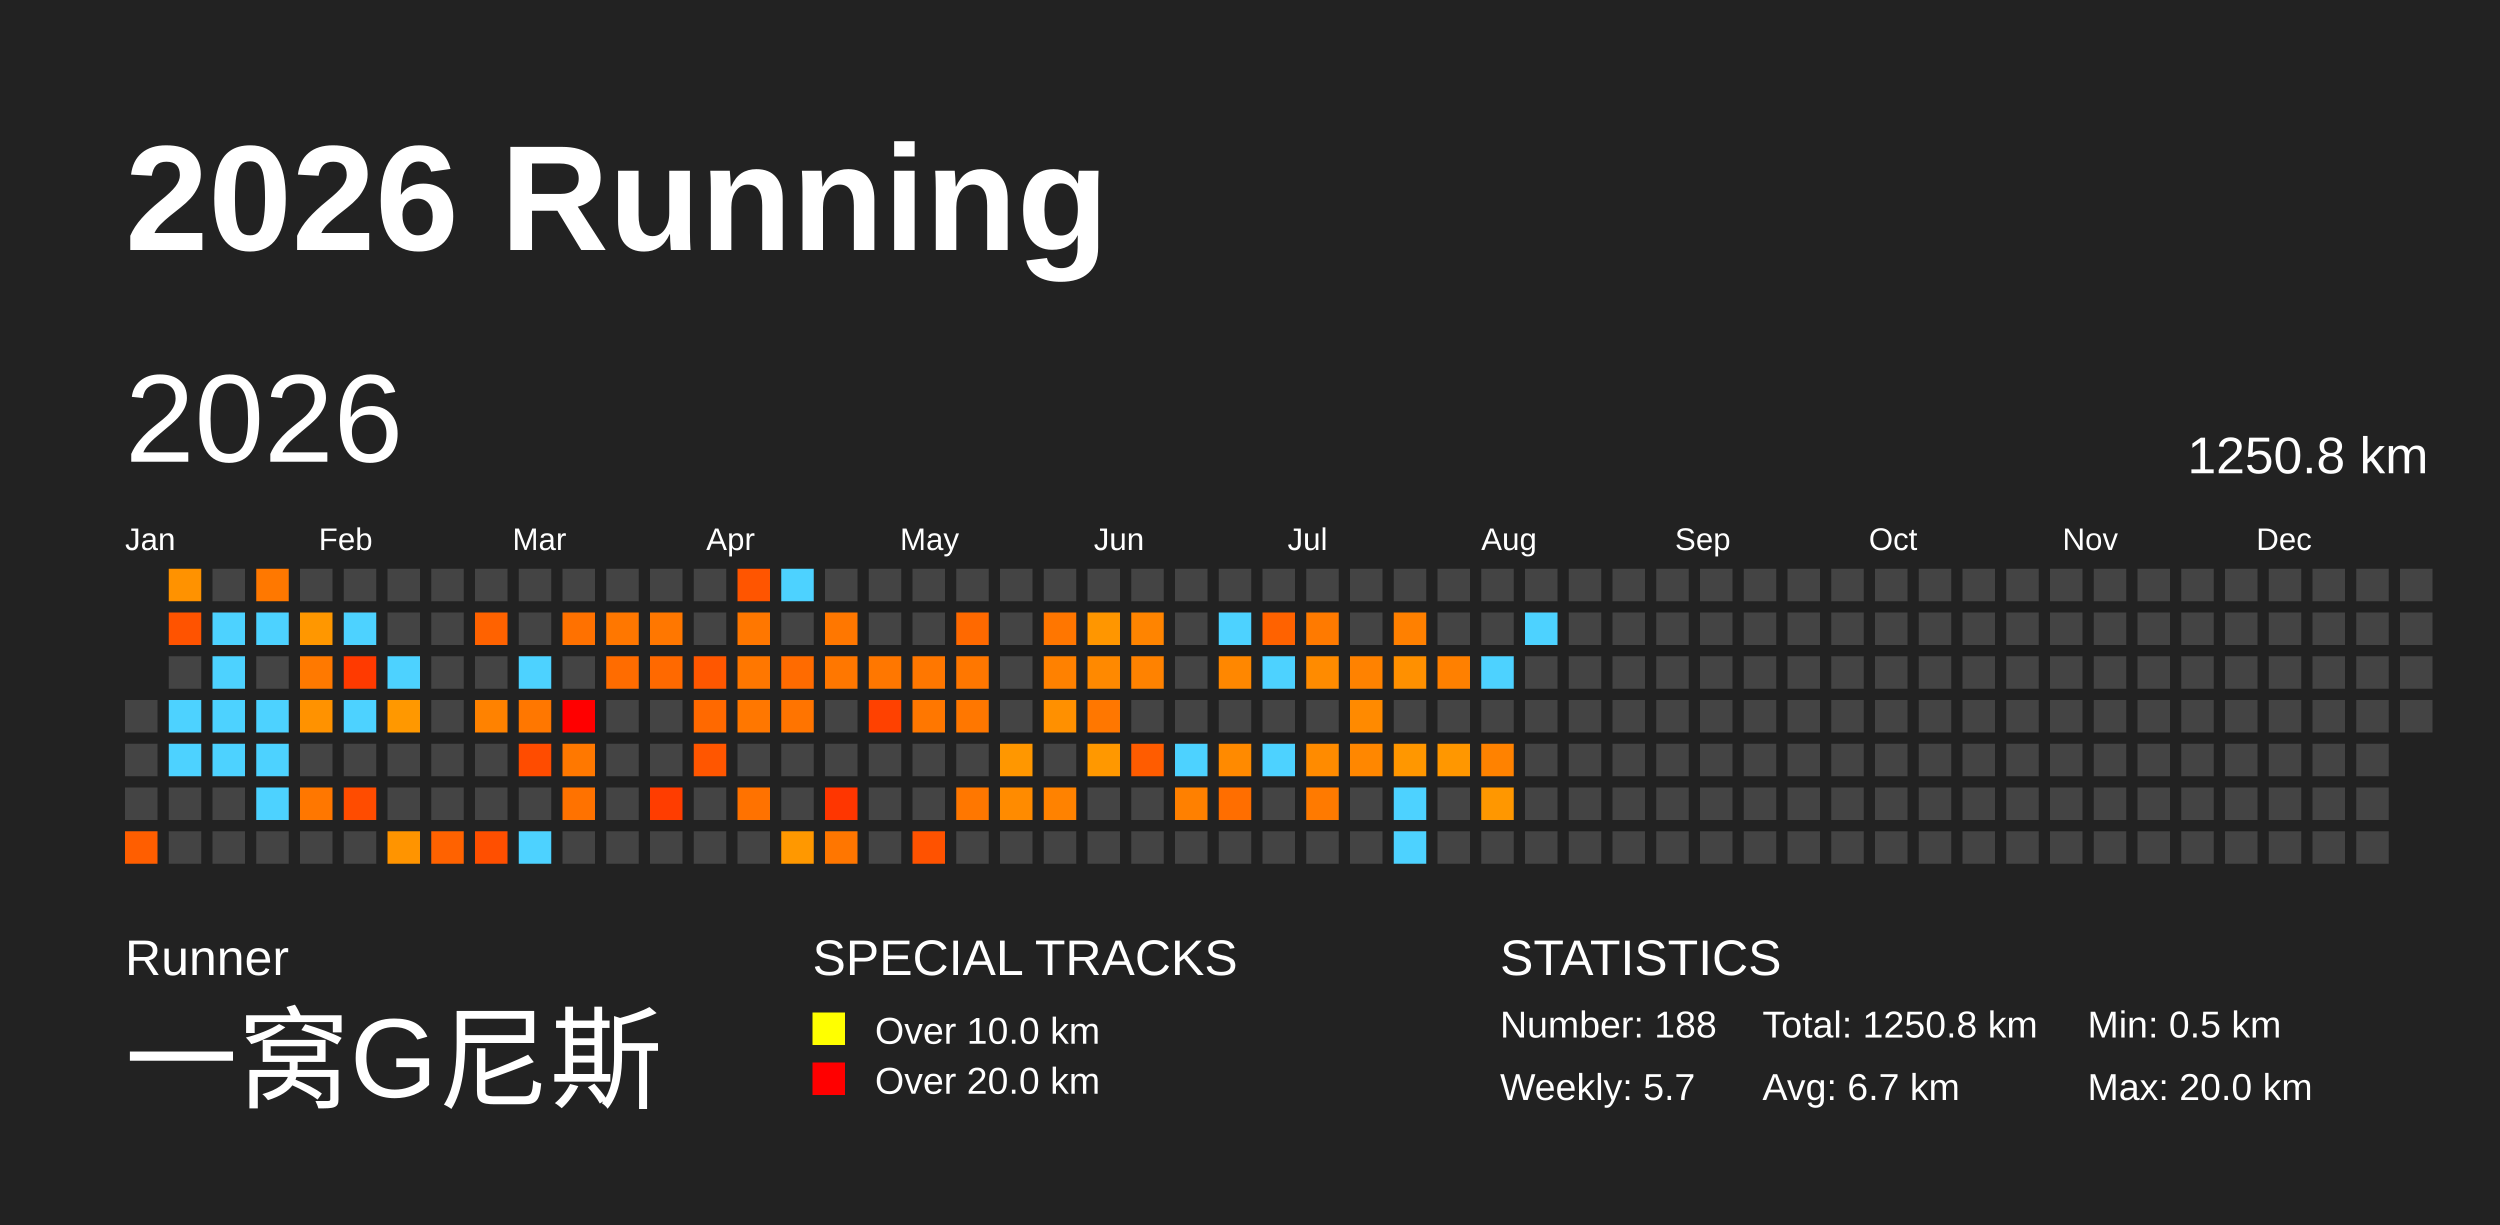
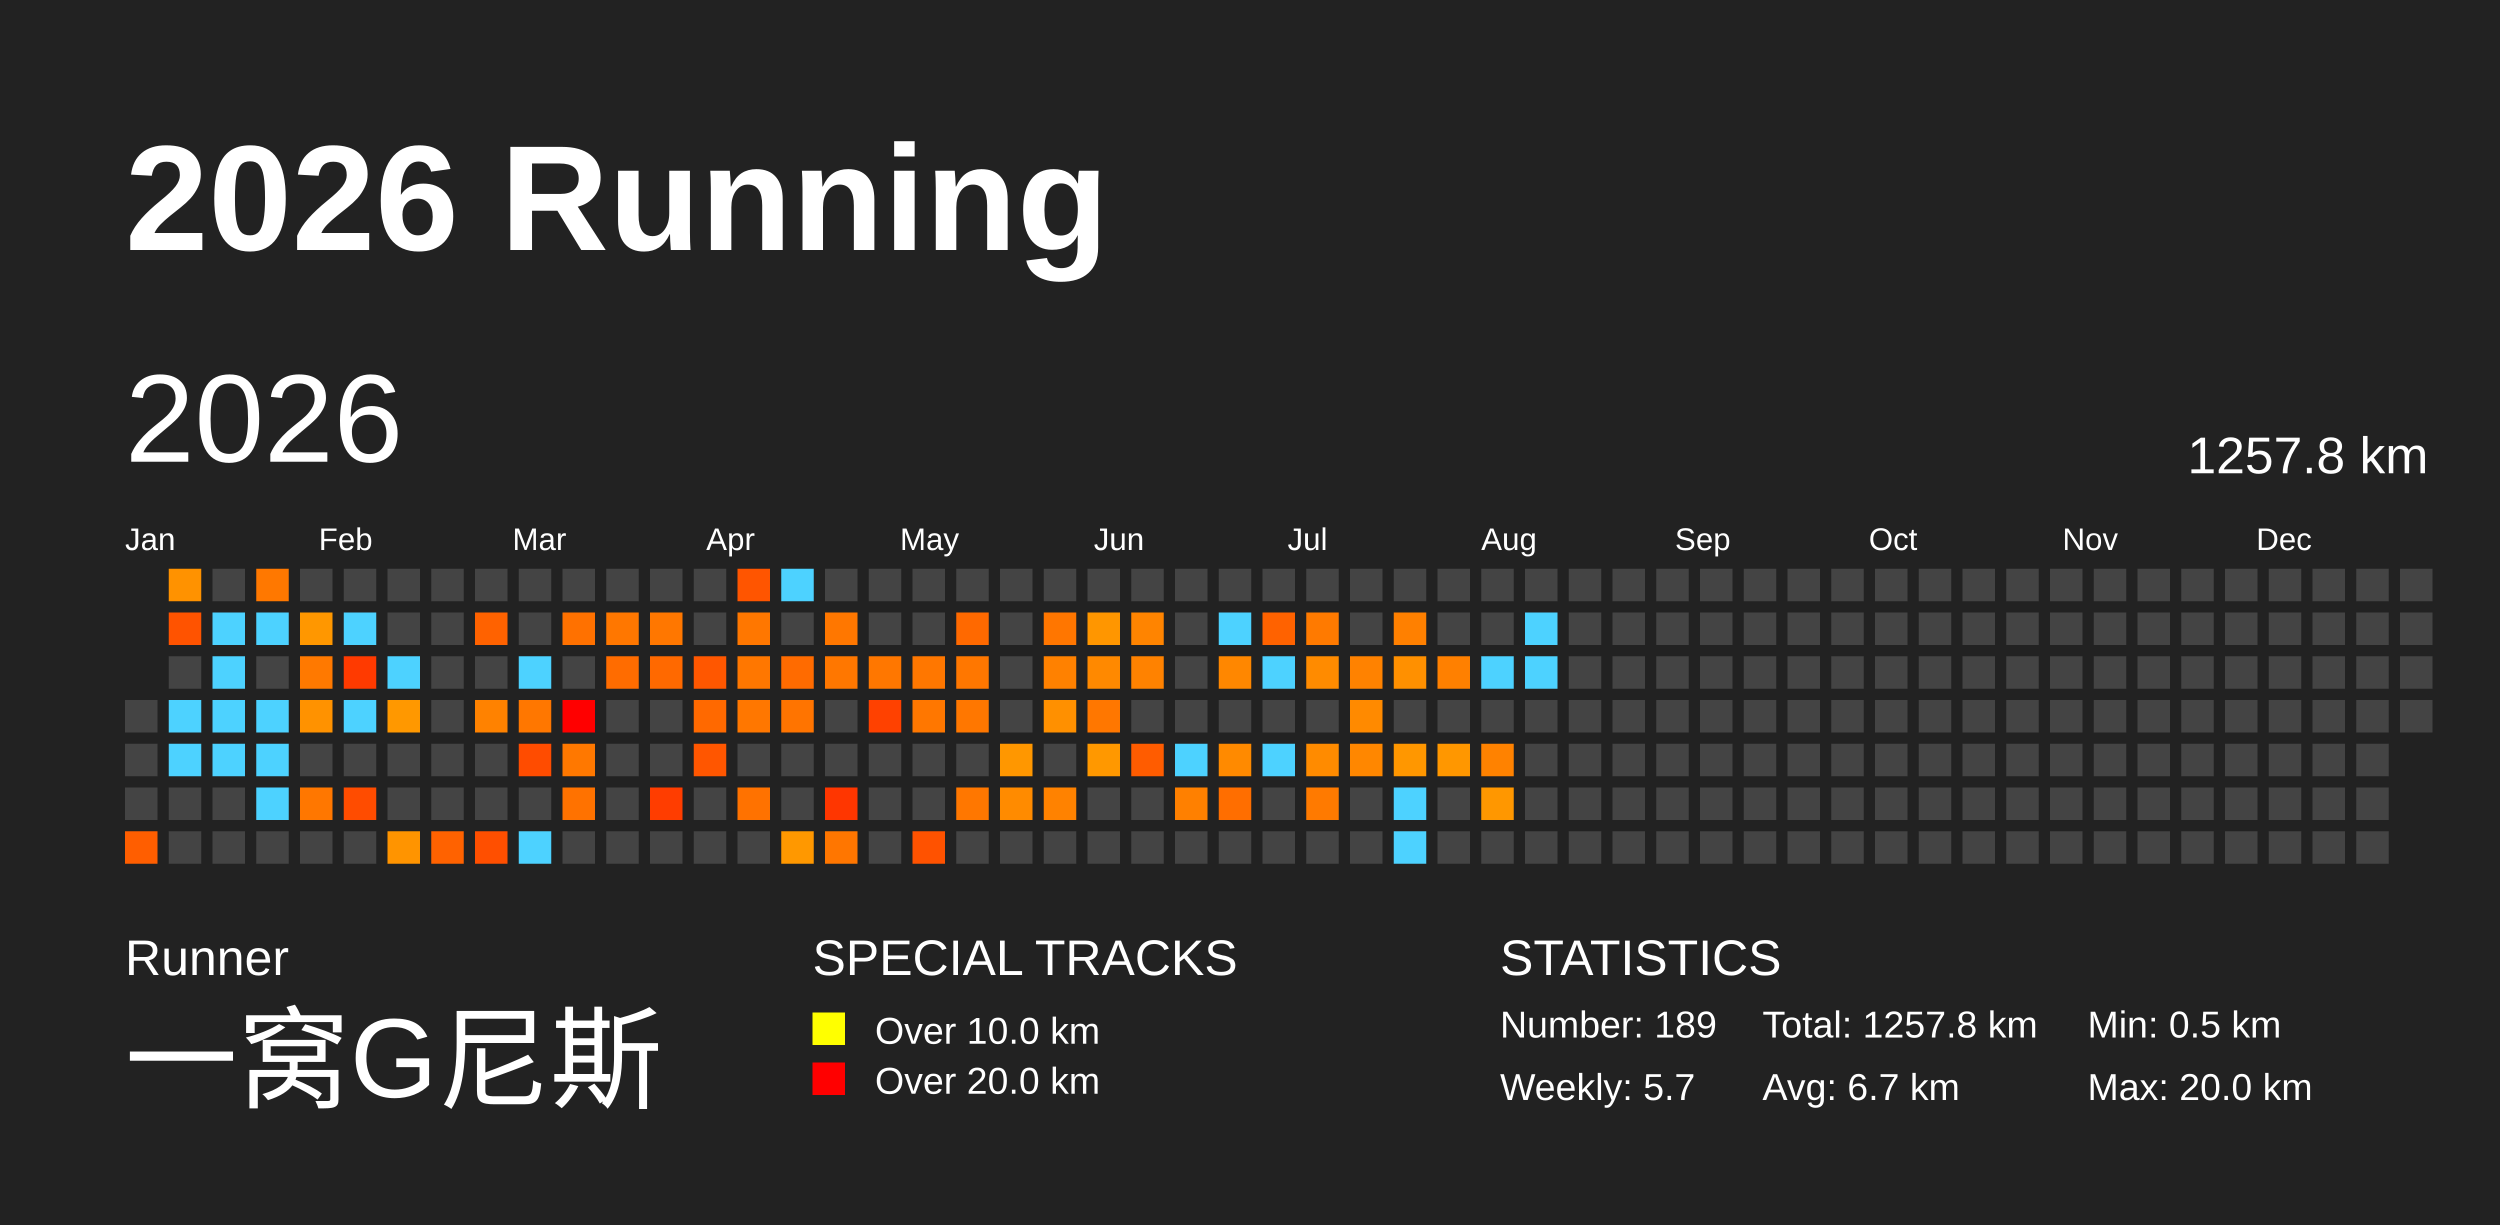
<svg xmlns="http://www.w3.org/2000/svg" baseProfile="full" height="98mm" version="1.1" viewBox="0,0,200,98" width="200mm">
  <defs />
  <rect fill="#222222" height="98" width="200" x="0" y="0" />
  <text fill="#FFFFFF" style="font-size:12px; font-family:Arial; font-weight:bold;" x="10" y="20">2026 Running</text>
  <text fill="#FFFFFF" style="font-size:4px; font-family:Arial" x="10" y="78">Runner</text>
  <text fill="#FFFFFF" style="font-size:9px; font-family:Arial" x="10" y="88">一窝G尼斯</text>
  <text fill="#FFFFFF" style="font-size:4px; font-family:Arial" x="65" y="78">SPECIAL TRACKS</text>
  <rect fill="yellow" height="2.6" width="2.6" x="65" y="81" />
  <text fill="#FFFFFF" style="font-size:3px; font-family:Arial" x="70" y="83.5">Over 10.0 km</text>
  <rect fill="red" height="2.6" width="2.6" x="65" y="85" />
  <text fill="#FFFFFF" style="font-size:3px; font-family:Arial" x="70" y="87.5">Over 20.0 km</text>
  <text fill="#FFFFFF" style="font-size:4px; font-family:Arial" x="120" y="78">STATISTICS</text>
-   <text fill="#FFFFFF" style="font-size:3px; font-family:Arial" x="120" y="83">Number: 188</text>
+   <text fill="#FFFFFF" style="font-size:3px; font-family:Arial" x="120" y="83">Number: 189</text>
  <text fill="#FFFFFF" style="font-size:3px; font-family:Arial" x="120" y="88">Weekly: 5.7</text>
-   <text fill="#FFFFFF" style="font-size:3px; font-family:Arial" x="141" y="83">Total: 1250.8 km</text>
+   <text fill="#FFFFFF" style="font-size:3px; font-family:Arial" x="141" y="83">Total: 1257.8 km</text>
  <text fill="#FFFFFF" style="font-size:3px; font-family:Arial" x="141" y="88">Avg: 6.7 km</text>
  <text fill="#FFFFFF" style="font-size:3px; font-family:Arial" x="167" y="83">Min: 0.5 km</text>
  <text fill="#FFFFFF" style="font-size:3px; font-family:Arial" x="167" y="88">Max: 20.0 km</text>
  <text dominant-baseline="hanging" fill="#FFFFFF" style="font-size:10.0px; font-family:Arial;" x="10" y="30">2026</text>
-   <text dominant-baseline="hanging" fill="#FFFFFF" style="font-size:4.125px; font-family:Arial;" x="175" y="35">1250.8 km</text>
+   <text dominant-baseline="hanging" fill="#FFFFFF" style="font-size:4.125px; font-family:Arial;" x="175" y="35">1257.8 km</text>
  <text fill="#FFFFFF" style="font-size:2.5px; font-family:Arial" x="10.0" y="44">Jan</text>
  <text fill="#FFFFFF" style="font-size:2.5px; font-family:Arial" x="25.5" y="44">Feb</text>
  <text fill="#FFFFFF" style="font-size:2.5px; font-family:Arial" x="41.0" y="44">Mar</text>
  <text fill="#FFFFFF" style="font-size:2.5px; font-family:Arial" x="56.5" y="44">Apr</text>
  <text fill="#FFFFFF" style="font-size:2.5px; font-family:Arial" x="72.0" y="44">May</text>
  <text fill="#FFFFFF" style="font-size:2.5px; font-family:Arial" x="87.5" y="44">Jun</text>
  <text fill="#FFFFFF" style="font-size:2.5px; font-family:Arial" x="103.0" y="44">Jul</text>
  <text fill="#FFFFFF" style="font-size:2.5px; font-family:Arial" x="118.5" y="44">Aug</text>
  <text fill="#FFFFFF" style="font-size:2.5px; font-family:Arial" x="134.0" y="44">Sep</text>
  <text fill="#FFFFFF" style="font-size:2.5px; font-family:Arial" x="149.5" y="44">Oct</text>
  <text fill="#FFFFFF" style="font-size:2.5px; font-family:Arial" x="165.0" y="44">Nov</text>
  <text fill="#FFFFFF" style="font-size:2.5px; font-family:Arial" x="180.5" y="44">Dec</text>
  <rect fill="#444444" height="2.6" width="2.6" x="10.0" y="56.0" />
  <rect fill="#444444" height="2.6" width="2.6" x="10.0" y="59.5" />
  <rect fill="#444444" height="2.6" width="2.6" x="10.0" y="63.0" />
  <rect fill="#ff5e00" height="2.6" width="2.6" x="10.0" y="66.5" />
  <rect fill="#ff9200" height="2.6" width="2.6" x="13.5" y="45.5" />
  <rect fill="#ff5300" height="2.6" width="2.6" x="13.5" y="49.0" />
  <rect fill="#444444" height="2.6" width="2.6" x="13.5" y="52.5" />
  <rect fill="#4dd2ff" height="2.6" width="2.6" x="13.5" y="56.0" />
  <rect fill="#4dd2ff" height="2.6" width="2.6" x="13.5" y="59.5" />
  <rect fill="#444444" height="2.6" width="2.6" x="13.5" y="63.0" />
  <rect fill="#444444" height="2.6" width="2.6" x="13.5" y="66.5" />
  <rect fill="#444444" height="2.6" width="2.6" x="17.0" y="45.5" />
  <rect fill="#4dd2ff" height="2.6" width="2.6" x="17.0" y="49.0" />
  <rect fill="#4dd2ff" height="2.6" width="2.6" x="17.0" y="52.5" />
  <rect fill="#4dd2ff" height="2.6" width="2.6" x="17.0" y="56.0" />
  <rect fill="#4dd2ff" height="2.6" width="2.6" x="17.0" y="59.5" />
  <rect fill="#444444" height="2.6" width="2.6" x="17.0" y="63.0" />
  <rect fill="#444444" height="2.6" width="2.6" x="17.0" y="66.5" />
  <rect fill="#ff7800" height="2.6" width="2.6" x="20.5" y="45.5" />
  <rect fill="#4dd2ff" height="2.6" width="2.6" x="20.5" y="49.0" />
  <rect fill="#444444" height="2.6" width="2.6" x="20.5" y="52.5" />
  <rect fill="#4dd2ff" height="2.6" width="2.6" x="20.5" y="56.0" />
  <rect fill="#4dd2ff" height="2.6" width="2.6" x="20.5" y="59.5" />
  <rect fill="#4dd2ff" height="2.6" width="2.6" x="20.5" y="63.0" />
  <rect fill="#444444" height="2.6" width="2.6" x="20.5" y="66.5" />
  <rect fill="#444444" height="2.6" width="2.6" x="24.0" y="45.5" />
  <rect fill="#ff9700" height="2.6" width="2.6" x="24.0" y="49.0" />
  <rect fill="#ff7900" height="2.6" width="2.6" x="24.0" y="52.5" />
  <rect fill="#ff9200" height="2.6" width="2.6" x="24.0" y="56.0" />
  <rect fill="#444444" height="2.6" width="2.6" x="24.0" y="59.5" />
  <rect fill="#ff7700" height="2.6" width="2.6" x="24.0" y="63.0" />
  <rect fill="#444444" height="2.6" width="2.6" x="24.0" y="66.5" />
  <rect fill="#444444" height="2.6" width="2.6" x="27.5" y="45.5" />
  <rect fill="#4dd2ff" height="2.6" width="2.6" x="27.5" y="49.0" />
  <rect fill="#ff3a00" height="2.6" width="2.6" x="27.5" y="52.5" />
  <rect fill="#4dd2ff" height="2.6" width="2.6" x="27.5" y="56.0" />
  <rect fill="#444444" height="2.6" width="2.6" x="27.5" y="59.5" />
  <rect fill="#ff4c00" height="2.6" width="2.6" x="27.5" y="63.0" />
  <rect fill="#444444" height="2.6" width="2.6" x="27.5" y="66.5" />
  <rect fill="#444444" height="2.6" width="2.6" x="31.0" y="45.5" />
  <rect fill="#444444" height="2.6" width="2.6" x="31.0" y="49.0" />
  <rect fill="#4dd2ff" height="2.6" width="2.6" x="31.0" y="52.5" />
  <rect fill="#ff9800" height="2.6" width="2.6" x="31.0" y="56.0" />
  <rect fill="#444444" height="2.6" width="2.6" x="31.0" y="59.5" />
  <rect fill="#444444" height="2.6" width="2.6" x="31.0" y="63.0" />
  <rect fill="#ff9400" height="2.6" width="2.6" x="31.0" y="66.5" />
  <rect fill="#444444" height="2.6" width="2.6" x="34.5" y="45.5" />
  <rect fill="#444444" height="2.6" width="2.6" x="34.5" y="49.0" />
  <rect fill="#444444" height="2.6" width="2.6" x="34.5" y="52.5" />
  <rect fill="#444444" height="2.6" width="2.6" x="34.5" y="56.0" />
  <rect fill="#444444" height="2.6" width="2.6" x="34.5" y="59.5" />
  <rect fill="#444444" height="2.6" width="2.6" x="34.5" y="63.0" />
  <rect fill="#ff6200" height="2.6" width="2.6" x="34.5" y="66.5" />
  <rect fill="#444444" height="2.6" width="2.6" x="38.0" y="45.5" />
  <rect fill="#ff6200" height="2.6" width="2.6" x="38.0" y="49.0" />
  <rect fill="#444444" height="2.6" width="2.6" x="38.0" y="52.5" />
  <rect fill="#ff8200" height="2.6" width="2.6" x="38.0" y="56.0" />
  <rect fill="#444444" height="2.6" width="2.6" x="38.0" y="59.5" />
  <rect fill="#444444" height="2.6" width="2.6" x="38.0" y="63.0" />
  <rect fill="#ff4f00" height="2.6" width="2.6" x="38.0" y="66.5" />
  <rect fill="#444444" height="2.6" width="2.6" x="41.5" y="45.5" />
  <rect fill="#444444" height="2.6" width="2.6" x="41.5" y="49.0" />
  <rect fill="#4dd2ff" height="2.6" width="2.6" x="41.5" y="52.5" />
  <rect fill="#ff7700" height="2.6" width="2.6" x="41.5" y="56.0" />
  <rect fill="#ff4c00" height="2.6" width="2.6" x="41.5" y="59.5" />
  <rect fill="#444444" height="2.6" width="2.6" x="41.5" y="63.0" />
  <rect fill="#4dd2ff" height="2.6" width="2.6" x="41.5" y="66.5" />
  <rect fill="#444444" height="2.6" width="2.6" x="45.0" y="45.5" />
  <rect fill="#ff7100" height="2.6" width="2.6" x="45.0" y="49.0" />
  <rect fill="#444444" height="2.6" width="2.6" x="45.0" y="52.5" />
  <rect fill="red" height="2.6" width="2.6" x="45.0" y="56.0" />
  <rect fill="#ff7800" height="2.6" width="2.6" x="45.0" y="59.5" />
  <rect fill="#ff7200" height="2.6" width="2.6" x="45.0" y="63.0" />
  <rect fill="#444444" height="2.6" width="2.6" x="45.0" y="66.5" />
  <rect fill="#444444" height="2.6" width="2.6" x="48.5" y="45.5" />
  <rect fill="#ff7700" height="2.6" width="2.6" x="48.5" y="49.0" />
  <rect fill="#ff6c00" height="2.6" width="2.6" x="48.5" y="52.5" />
  <rect fill="#444444" height="2.6" width="2.6" x="48.5" y="56.0" />
  <rect fill="#444444" height="2.6" width="2.6" x="48.5" y="59.5" />
  <rect fill="#444444" height="2.6" width="2.6" x="48.5" y="63.0" />
  <rect fill="#444444" height="2.6" width="2.6" x="48.5" y="66.5" />
  <rect fill="#444444" height="2.6" width="2.6" x="52.0" y="45.5" />
  <rect fill="#ff7700" height="2.6" width="2.6" x="52.0" y="49.0" />
  <rect fill="#ff6900" height="2.6" width="2.6" x="52.0" y="52.5" />
  <rect fill="#444444" height="2.6" width="2.6" x="52.0" y="56.0" />
  <rect fill="#444444" height="2.6" width="2.6" x="52.0" y="59.5" />
  <rect fill="#ff3d00" height="2.6" width="2.6" x="52.0" y="63.0" />
  <rect fill="#444444" height="2.6" width="2.6" x="52.0" y="66.5" />
  <rect fill="#444444" height="2.6" width="2.6" x="55.5" y="45.5" />
  <rect fill="#444444" height="2.6" width="2.6" x="55.5" y="49.0" />
  <rect fill="#ff5700" height="2.6" width="2.6" x="55.5" y="52.5" />
  <rect fill="#ff6900" height="2.6" width="2.6" x="55.5" y="56.0" />
  <rect fill="#ff5600" height="2.6" width="2.6" x="55.5" y="59.5" />
  <rect fill="#444444" height="2.6" width="2.6" x="55.5" y="63.0" />
  <rect fill="#444444" height="2.6" width="2.6" x="55.5" y="66.5" />
  <rect fill="#ff5500" height="2.6" width="2.6" x="59.0" y="45.5" />
  <rect fill="#ff7700" height="2.6" width="2.6" x="59.0" y="49.0" />
  <rect fill="#ff7700" height="2.6" width="2.6" x="59.0" y="52.5" />
  <rect fill="#ff7700" height="2.6" width="2.6" x="59.0" y="56.0" />
  <rect fill="#444444" height="2.6" width="2.6" x="59.0" y="59.5" />
  <rect fill="#ff7200" height="2.6" width="2.6" x="59.0" y="63.0" />
  <rect fill="#444444" height="2.6" width="2.6" x="59.0" y="66.5" />
  <rect fill="#4dd2ff" height="2.6" width="2.6" x="62.5" y="45.5" />
  <rect fill="#444444" height="2.6" width="2.6" x="62.5" y="49.0" />
  <rect fill="#ff6b00" height="2.6" width="2.6" x="62.5" y="52.5" />
  <rect fill="#ff7400" height="2.6" width="2.6" x="62.5" y="56.0" />
  <rect fill="#444444" height="2.6" width="2.6" x="62.5" y="59.5" />
  <rect fill="#444444" height="2.6" width="2.6" x="62.5" y="63.0" />
  <rect fill="#ff9800" height="2.6" width="2.6" x="62.5" y="66.5" />
  <rect fill="#444444" height="2.6" width="2.6" x="66.0" y="45.5" />
  <rect fill="#ff7700" height="2.6" width="2.6" x="66.0" y="49.0" />
  <rect fill="#ff7700" height="2.6" width="2.6" x="66.0" y="52.5" />
  <rect fill="#444444" height="2.6" width="2.6" x="66.0" y="56.0" />
  <rect fill="#444444" height="2.6" width="2.6" x="66.0" y="59.5" />
  <rect fill="#ff3600" height="2.6" width="2.6" x="66.0" y="63.0" />
  <rect fill="#ff7600" height="2.6" width="2.6" x="66.0" y="66.5" />
  <rect fill="#444444" height="2.6" width="2.6" x="69.5" y="45.5" />
  <rect fill="#444444" height="2.6" width="2.6" x="69.5" y="49.0" />
  <rect fill="#ff7700" height="2.6" width="2.6" x="69.5" y="52.5" />
  <rect fill="#ff4100" height="2.6" width="2.6" x="69.5" y="56.0" />
  <rect fill="#444444" height="2.6" width="2.6" x="69.5" y="59.5" />
  <rect fill="#444444" height="2.6" width="2.6" x="69.5" y="63.0" />
  <rect fill="#444444" height="2.6" width="2.6" x="69.5" y="66.5" />
  <rect fill="#444444" height="2.6" width="2.6" x="73.0" y="45.5" />
  <rect fill="#444444" height="2.6" width="2.6" x="73.0" y="49.0" />
  <rect fill="#ff7700" height="2.6" width="2.6" x="73.0" y="52.5" />
  <rect fill="#ff7700" height="2.6" width="2.6" x="73.0" y="56.0" />
  <rect fill="#444444" height="2.6" width="2.6" x="73.0" y="59.5" />
  <rect fill="#444444" height="2.6" width="2.6" x="73.0" y="63.0" />
  <rect fill="#ff5200" height="2.6" width="2.6" x="73.0" y="66.5" />
  <rect fill="#444444" height="2.6" width="2.6" x="76.5" y="45.5" />
  <rect fill="#ff6900" height="2.6" width="2.6" x="76.5" y="49.0" />
  <rect fill="#ff7700" height="2.6" width="2.6" x="76.5" y="52.5" />
  <rect fill="#ff7700" height="2.6" width="2.6" x="76.5" y="56.0" />
  <rect fill="#444444" height="2.6" width="2.6" x="76.5" y="59.5" />
  <rect fill="#ff7700" height="2.6" width="2.6" x="76.5" y="63.0" />
  <rect fill="#444444" height="2.6" width="2.6" x="76.5" y="66.5" />
  <rect fill="#444444" height="2.6" width="2.6" x="80.0" y="45.5" />
  <rect fill="#444444" height="2.6" width="2.6" x="80.0" y="49.0" />
  <rect fill="#444444" height="2.6" width="2.6" x="80.0" y="52.5" />
  <rect fill="#444444" height="2.6" width="2.6" x="80.0" y="56.0" />
  <rect fill="#ff9700" height="2.6" width="2.6" x="80.0" y="59.5" />
  <rect fill="#ff8b00" height="2.6" width="2.6" x="80.0" y="63.0" />
  <rect fill="#444444" height="2.6" width="2.6" x="80.0" y="66.5" />
  <rect fill="#444444" height="2.6" width="2.6" x="83.5" y="45.5" />
  <rect fill="#ff7600" height="2.6" width="2.6" x="83.5" y="49.0" />
  <rect fill="#ff8100" height="2.6" width="2.6" x="83.5" y="52.5" />
  <rect fill="#ff9000" height="2.6" width="2.6" x="83.5" y="56.0" />
  <rect fill="#444444" height="2.6" width="2.6" x="83.5" y="59.5" />
  <rect fill="#ff8200" height="2.6" width="2.6" x="83.5" y="63.0" />
  <rect fill="#444444" height="2.6" width="2.6" x="83.5" y="66.5" />
  <rect fill="#444444" height="2.6" width="2.6" x="87.0" y="45.5" />
  <rect fill="#ff9600" height="2.6" width="2.6" x="87.0" y="49.0" />
  <rect fill="#ff8900" height="2.6" width="2.6" x="87.0" y="52.5" />
  <rect fill="#ff7700" height="2.6" width="2.6" x="87.0" y="56.0" />
  <rect fill="#ff9800" height="2.6" width="2.6" x="87.0" y="59.5" />
  <rect fill="#444444" height="2.6" width="2.6" x="87.0" y="63.0" />
  <rect fill="#444444" height="2.6" width="2.6" x="87.0" y="66.5" />
  <rect fill="#444444" height="2.6" width="2.6" x="90.5" y="45.5" />
  <rect fill="#ff8400" height="2.6" width="2.6" x="90.5" y="49.0" />
  <rect fill="#ff8200" height="2.6" width="2.6" x="90.5" y="52.5" />
  <rect fill="#444444" height="2.6" width="2.6" x="90.5" y="56.0" />
  <rect fill="#ff5c00" height="2.6" width="2.6" x="90.5" y="59.5" />
  <rect fill="#444444" height="2.6" width="2.6" x="90.5" y="63.0" />
  <rect fill="#444444" height="2.6" width="2.6" x="90.5" y="66.5" />
  <rect fill="#444444" height="2.6" width="2.6" x="94.0" y="45.5" />
  <rect fill="#444444" height="2.6" width="2.6" x="94.0" y="49.0" />
  <rect fill="#444444" height="2.6" width="2.6" x="94.0" y="52.5" />
  <rect fill="#444444" height="2.6" width="2.6" x="94.0" y="56.0" />
  <rect fill="#4dd2ff" height="2.6" width="2.6" x="94.0" y="59.5" />
  <rect fill="#ff8000" height="2.6" width="2.6" x="94.0" y="63.0" />
  <rect fill="#444444" height="2.6" width="2.6" x="94.0" y="66.5" />
  <rect fill="#444444" height="2.6" width="2.6" x="97.5" y="45.5" />
  <rect fill="#4dd2ff" height="2.6" width="2.6" x="97.5" y="49.0" />
  <rect fill="#ff8700" height="2.6" width="2.6" x="97.5" y="52.5" />
  <rect fill="#444444" height="2.6" width="2.6" x="97.5" y="56.0" />
  <rect fill="#ff8a00" height="2.6" width="2.6" x="97.5" y="59.5" />
  <rect fill="#ff6e00" height="2.6" width="2.6" x="97.5" y="63.0" />
  <rect fill="#444444" height="2.6" width="2.6" x="97.5" y="66.5" />
  <rect fill="#444444" height="2.6" width="2.6" x="101.0" y="45.5" />
  <rect fill="#ff6200" height="2.6" width="2.6" x="101.0" y="49.0" />
  <rect fill="#4dd2ff" height="2.6" width="2.6" x="101.0" y="52.5" />
  <rect fill="#444444" height="2.6" width="2.6" x="101.0" y="56.0" />
  <rect fill="#4dd2ff" height="2.6" width="2.6" x="101.0" y="59.5" />
  <rect fill="#444444" height="2.6" width="2.6" x="101.0" y="63.0" />
  <rect fill="#444444" height="2.6" width="2.6" x="101.0" y="66.5" />
  <rect fill="#444444" height="2.6" width="2.6" x="104.5" y="45.5" />
  <rect fill="#ff7a00" height="2.6" width="2.6" x="104.5" y="49.0" />
  <rect fill="#ff8b00" height="2.6" width="2.6" x="104.5" y="52.5" />
  <rect fill="#444444" height="2.6" width="2.6" x="104.5" y="56.0" />
  <rect fill="#ff8b00" height="2.6" width="2.6" x="104.5" y="59.5" />
  <rect fill="#ff7a00" height="2.6" width="2.6" x="104.5" y="63.0" />
  <rect fill="#444444" height="2.6" width="2.6" x="104.5" y="66.5" />
  <rect fill="#444444" height="2.6" width="2.6" x="108.0" y="45.5" />
  <rect fill="#444444" height="2.6" width="2.6" x="108.0" y="49.0" />
  <rect fill="#ff8200" height="2.6" width="2.6" x="108.0" y="52.5" />
  <rect fill="#ff8a00" height="2.6" width="2.6" x="108.0" y="56.0" />
  <rect fill="#ff8700" height="2.6" width="2.6" x="108.0" y="59.5" />
  <rect fill="#444444" height="2.6" width="2.6" x="108.0" y="63.0" />
  <rect fill="#444444" height="2.6" width="2.6" x="108.0" y="66.5" />
  <rect fill="#444444" height="2.6" width="2.6" x="111.5" y="45.5" />
  <rect fill="#ff8000" height="2.6" width="2.6" x="111.5" y="49.0" />
  <rect fill="#ff9000" height="2.6" width="2.6" x="111.5" y="52.5" />
  <rect fill="#444444" height="2.6" width="2.6" x="111.5" y="56.0" />
  <rect fill="#ff9700" height="2.6" width="2.6" x="111.5" y="59.5" />
  <rect fill="#4dd2ff" height="2.6" width="2.6" x="111.5" y="63.0" />
  <rect fill="#4dd2ff" height="2.6" width="2.6" x="111.5" y="66.5" />
  <rect fill="#444444" height="2.6" width="2.6" x="115.0" y="45.5" />
  <rect fill="#444444" height="2.6" width="2.6" x="115.0" y="49.0" />
  <rect fill="#ff8000" height="2.6" width="2.6" x="115.0" y="52.5" />
  <rect fill="#444444" height="2.6" width="2.6" x="115.0" y="56.0" />
  <rect fill="#ff9700" height="2.6" width="2.6" x="115.0" y="59.5" />
  <rect fill="#444444" height="2.6" width="2.6" x="115.0" y="63.0" />
  <rect fill="#444444" height="2.6" width="2.6" x="115.0" y="66.5" />
  <rect fill="#444444" height="2.6" width="2.6" x="118.5" y="45.5" />
  <rect fill="#444444" height="2.6" width="2.6" x="118.5" y="49.0" />
  <rect fill="#4dd2ff" height="2.6" width="2.6" x="118.5" y="52.5" />
  <rect fill="#444444" height="2.6" width="2.6" x="118.5" y="56.0" />
  <rect fill="#ff8200" height="2.6" width="2.6" x="118.5" y="59.5" />
  <rect fill="#ff9700" height="2.6" width="2.6" x="118.5" y="63.0" />
  <rect fill="#444444" height="2.6" width="2.6" x="118.5" y="66.5" />
  <rect fill="#444444" height="2.6" width="2.6" x="122.0" y="45.5" />
  <rect fill="#4dd2ff" height="2.6" width="2.6" x="122.0" y="49.0" />
-   <rect fill="#444444" height="2.6" width="2.6" x="122.0" y="52.5" />
+   <rect fill="#4dd2ff" height="2.6" width="2.6" x="122.0" y="52.5" />
  <rect fill="#444444" height="2.6" width="2.6" x="122.0" y="56.0" />
  <rect fill="#444444" height="2.6" width="2.6" x="122.0" y="59.5" />
  <rect fill="#444444" height="2.6" width="2.6" x="122.0" y="63.0" />
  <rect fill="#444444" height="2.6" width="2.6" x="122.0" y="66.5" />
  <rect fill="#444444" height="2.6" width="2.6" x="125.5" y="45.5" />
  <rect fill="#444444" height="2.6" width="2.6" x="125.5" y="49.0" />
  <rect fill="#444444" height="2.6" width="2.6" x="125.5" y="52.5" />
  <rect fill="#444444" height="2.6" width="2.6" x="125.5" y="56.0" />
  <rect fill="#444444" height="2.6" width="2.6" x="125.5" y="59.5" />
  <rect fill="#444444" height="2.6" width="2.6" x="125.5" y="63.0" />
  <rect fill="#444444" height="2.6" width="2.6" x="125.5" y="66.5" />
  <rect fill="#444444" height="2.6" width="2.6" x="129.0" y="45.5" />
  <rect fill="#444444" height="2.6" width="2.6" x="129.0" y="49.0" />
  <rect fill="#444444" height="2.6" width="2.6" x="129.0" y="52.5" />
  <rect fill="#444444" height="2.6" width="2.6" x="129.0" y="56.0" />
  <rect fill="#444444" height="2.6" width="2.6" x="129.0" y="59.5" />
  <rect fill="#444444" height="2.6" width="2.6" x="129.0" y="63.0" />
  <rect fill="#444444" height="2.6" width="2.6" x="129.0" y="66.5" />
  <rect fill="#444444" height="2.6" width="2.6" x="132.5" y="45.5" />
  <rect fill="#444444" height="2.6" width="2.6" x="132.5" y="49.0" />
  <rect fill="#444444" height="2.6" width="2.6" x="132.5" y="52.5" />
  <rect fill="#444444" height="2.6" width="2.6" x="132.5" y="56.0" />
  <rect fill="#444444" height="2.6" width="2.6" x="132.5" y="59.5" />
  <rect fill="#444444" height="2.6" width="2.6" x="132.5" y="63.0" />
  <rect fill="#444444" height="2.6" width="2.6" x="132.5" y="66.5" />
  <rect fill="#444444" height="2.6" width="2.6" x="136.0" y="45.5" />
  <rect fill="#444444" height="2.6" width="2.6" x="136.0" y="49.0" />
  <rect fill="#444444" height="2.6" width="2.6" x="136.0" y="52.5" />
  <rect fill="#444444" height="2.6" width="2.6" x="136.0" y="56.0" />
  <rect fill="#444444" height="2.6" width="2.6" x="136.0" y="59.5" />
  <rect fill="#444444" height="2.6" width="2.6" x="136.0" y="63.0" />
  <rect fill="#444444" height="2.6" width="2.6" x="136.0" y="66.5" />
  <rect fill="#444444" height="2.6" width="2.6" x="139.5" y="45.5" />
  <rect fill="#444444" height="2.6" width="2.6" x="139.5" y="49.0" />
  <rect fill="#444444" height="2.6" width="2.6" x="139.5" y="52.5" />
  <rect fill="#444444" height="2.6" width="2.6" x="139.5" y="56.0" />
  <rect fill="#444444" height="2.6" width="2.6" x="139.5" y="59.5" />
  <rect fill="#444444" height="2.6" width="2.6" x="139.5" y="63.0" />
  <rect fill="#444444" height="2.6" width="2.6" x="139.5" y="66.5" />
  <rect fill="#444444" height="2.6" width="2.6" x="143.0" y="45.5" />
  <rect fill="#444444" height="2.6" width="2.6" x="143.0" y="49.0" />
  <rect fill="#444444" height="2.6" width="2.6" x="143.0" y="52.5" />
  <rect fill="#444444" height="2.6" width="2.6" x="143.0" y="56.0" />
  <rect fill="#444444" height="2.6" width="2.6" x="143.0" y="59.5" />
  <rect fill="#444444" height="2.6" width="2.6" x="143.0" y="63.0" />
  <rect fill="#444444" height="2.6" width="2.6" x="143.0" y="66.5" />
  <rect fill="#444444" height="2.6" width="2.6" x="146.5" y="45.5" />
  <rect fill="#444444" height="2.6" width="2.6" x="146.5" y="49.0" />
  <rect fill="#444444" height="2.6" width="2.6" x="146.5" y="52.5" />
  <rect fill="#444444" height="2.6" width="2.6" x="146.5" y="56.0" />
  <rect fill="#444444" height="2.6" width="2.6" x="146.5" y="59.5" />
  <rect fill="#444444" height="2.6" width="2.6" x="146.5" y="63.0" />
  <rect fill="#444444" height="2.6" width="2.6" x="146.5" y="66.5" />
  <rect fill="#444444" height="2.6" width="2.6" x="150.0" y="45.5" />
  <rect fill="#444444" height="2.6" width="2.6" x="150.0" y="49.0" />
  <rect fill="#444444" height="2.6" width="2.6" x="150.0" y="52.5" />
  <rect fill="#444444" height="2.6" width="2.6" x="150.0" y="56.0" />
  <rect fill="#444444" height="2.6" width="2.6" x="150.0" y="59.5" />
  <rect fill="#444444" height="2.6" width="2.6" x="150.0" y="63.0" />
  <rect fill="#444444" height="2.6" width="2.6" x="150.0" y="66.5" />
  <rect fill="#444444" height="2.6" width="2.6" x="153.5" y="45.5" />
  <rect fill="#444444" height="2.6" width="2.6" x="153.5" y="49.0" />
  <rect fill="#444444" height="2.6" width="2.6" x="153.5" y="52.5" />
  <rect fill="#444444" height="2.6" width="2.6" x="153.5" y="56.0" />
  <rect fill="#444444" height="2.6" width="2.6" x="153.5" y="59.5" />
  <rect fill="#444444" height="2.6" width="2.6" x="153.5" y="63.0" />
  <rect fill="#444444" height="2.6" width="2.6" x="153.5" y="66.5" />
  <rect fill="#444444" height="2.6" width="2.6" x="157.0" y="45.5" />
  <rect fill="#444444" height="2.6" width="2.6" x="157.0" y="49.0" />
  <rect fill="#444444" height="2.6" width="2.6" x="157.0" y="52.5" />
  <rect fill="#444444" height="2.6" width="2.6" x="157.0" y="56.0" />
  <rect fill="#444444" height="2.6" width="2.6" x="157.0" y="59.5" />
  <rect fill="#444444" height="2.6" width="2.6" x="157.0" y="63.0" />
  <rect fill="#444444" height="2.6" width="2.6" x="157.0" y="66.5" />
  <rect fill="#444444" height="2.6" width="2.6" x="160.5" y="45.5" />
  <rect fill="#444444" height="2.6" width="2.6" x="160.5" y="49.0" />
  <rect fill="#444444" height="2.6" width="2.6" x="160.5" y="52.5" />
  <rect fill="#444444" height="2.6" width="2.6" x="160.5" y="56.0" />
  <rect fill="#444444" height="2.6" width="2.6" x="160.5" y="59.5" />
  <rect fill="#444444" height="2.6" width="2.6" x="160.5" y="63.0" />
  <rect fill="#444444" height="2.6" width="2.6" x="160.5" y="66.5" />
  <rect fill="#444444" height="2.6" width="2.6" x="164.0" y="45.5" />
  <rect fill="#444444" height="2.6" width="2.6" x="164.0" y="49.0" />
  <rect fill="#444444" height="2.6" width="2.6" x="164.0" y="52.5" />
  <rect fill="#444444" height="2.6" width="2.6" x="164.0" y="56.0" />
  <rect fill="#444444" height="2.6" width="2.6" x="164.0" y="59.5" />
  <rect fill="#444444" height="2.6" width="2.6" x="164.0" y="63.0" />
  <rect fill="#444444" height="2.6" width="2.6" x="164.0" y="66.5" />
  <rect fill="#444444" height="2.6" width="2.6" x="167.5" y="45.5" />
  <rect fill="#444444" height="2.6" width="2.6" x="167.5" y="49.0" />
  <rect fill="#444444" height="2.6" width="2.6" x="167.5" y="52.5" />
  <rect fill="#444444" height="2.6" width="2.6" x="167.5" y="56.0" />
  <rect fill="#444444" height="2.6" width="2.6" x="167.5" y="59.5" />
  <rect fill="#444444" height="2.6" width="2.6" x="167.5" y="63.0" />
  <rect fill="#444444" height="2.6" width="2.6" x="167.5" y="66.5" />
  <rect fill="#444444" height="2.6" width="2.6" x="171.0" y="45.5" />
  <rect fill="#444444" height="2.6" width="2.6" x="171.0" y="49.0" />
  <rect fill="#444444" height="2.6" width="2.6" x="171.0" y="52.5" />
  <rect fill="#444444" height="2.6" width="2.6" x="171.0" y="56.0" />
  <rect fill="#444444" height="2.6" width="2.6" x="171.0" y="59.5" />
  <rect fill="#444444" height="2.6" width="2.6" x="171.0" y="63.0" />
  <rect fill="#444444" height="2.6" width="2.6" x="171.0" y="66.5" />
  <rect fill="#444444" height="2.6" width="2.6" x="174.5" y="45.5" />
  <rect fill="#444444" height="2.6" width="2.6" x="174.5" y="49.0" />
  <rect fill="#444444" height="2.6" width="2.6" x="174.5" y="52.5" />
  <rect fill="#444444" height="2.6" width="2.6" x="174.5" y="56.0" />
  <rect fill="#444444" height="2.6" width="2.6" x="174.5" y="59.5" />
  <rect fill="#444444" height="2.6" width="2.6" x="174.5" y="63.0" />
  <rect fill="#444444" height="2.6" width="2.6" x="174.5" y="66.5" />
  <rect fill="#444444" height="2.6" width="2.6" x="178.0" y="45.5" />
  <rect fill="#444444" height="2.6" width="2.6" x="178.0" y="49.0" />
  <rect fill="#444444" height="2.6" width="2.6" x="178.0" y="52.5" />
  <rect fill="#444444" height="2.6" width="2.6" x="178.0" y="56.0" />
  <rect fill="#444444" height="2.6" width="2.6" x="178.0" y="59.5" />
  <rect fill="#444444" height="2.6" width="2.6" x="178.0" y="63.0" />
  <rect fill="#444444" height="2.6" width="2.6" x="178.0" y="66.5" />
  <rect fill="#444444" height="2.6" width="2.6" x="181.5" y="45.5" />
  <rect fill="#444444" height="2.6" width="2.6" x="181.5" y="49.0" />
  <rect fill="#444444" height="2.6" width="2.6" x="181.5" y="52.5" />
  <rect fill="#444444" height="2.6" width="2.6" x="181.5" y="56.0" />
  <rect fill="#444444" height="2.6" width="2.6" x="181.5" y="59.5" />
  <rect fill="#444444" height="2.6" width="2.6" x="181.5" y="63.0" />
  <rect fill="#444444" height="2.6" width="2.6" x="181.5" y="66.5" />
  <rect fill="#444444" height="2.6" width="2.6" x="185.0" y="45.5" />
  <rect fill="#444444" height="2.6" width="2.6" x="185.0" y="49.0" />
  <rect fill="#444444" height="2.6" width="2.6" x="185.0" y="52.5" />
  <rect fill="#444444" height="2.6" width="2.6" x="185.0" y="56.0" />
  <rect fill="#444444" height="2.6" width="2.6" x="185.0" y="59.5" />
  <rect fill="#444444" height="2.6" width="2.6" x="185.0" y="63.0" />
  <rect fill="#444444" height="2.6" width="2.6" x="185.0" y="66.5" />
  <rect fill="#444444" height="2.6" width="2.6" x="188.5" y="45.5" />
  <rect fill="#444444" height="2.6" width="2.6" x="188.5" y="49.0" />
  <rect fill="#444444" height="2.6" width="2.6" x="188.5" y="52.5" />
  <rect fill="#444444" height="2.6" width="2.6" x="188.5" y="56.0" />
  <rect fill="#444444" height="2.6" width="2.6" x="188.5" y="59.5" />
  <rect fill="#444444" height="2.6" width="2.6" x="188.5" y="63.0" />
  <rect fill="#444444" height="2.6" width="2.6" x="188.5" y="66.5" />
  <rect fill="#444444" height="2.6" width="2.6" x="192.0" y="45.5" />
  <rect fill="#444444" height="2.6" width="2.6" x="192.0" y="49.0" />
  <rect fill="#444444" height="2.6" width="2.6" x="192.0" y="52.5" />
  <rect fill="#444444" height="2.6" width="2.6" x="192.0" y="56.0" />
</svg>
